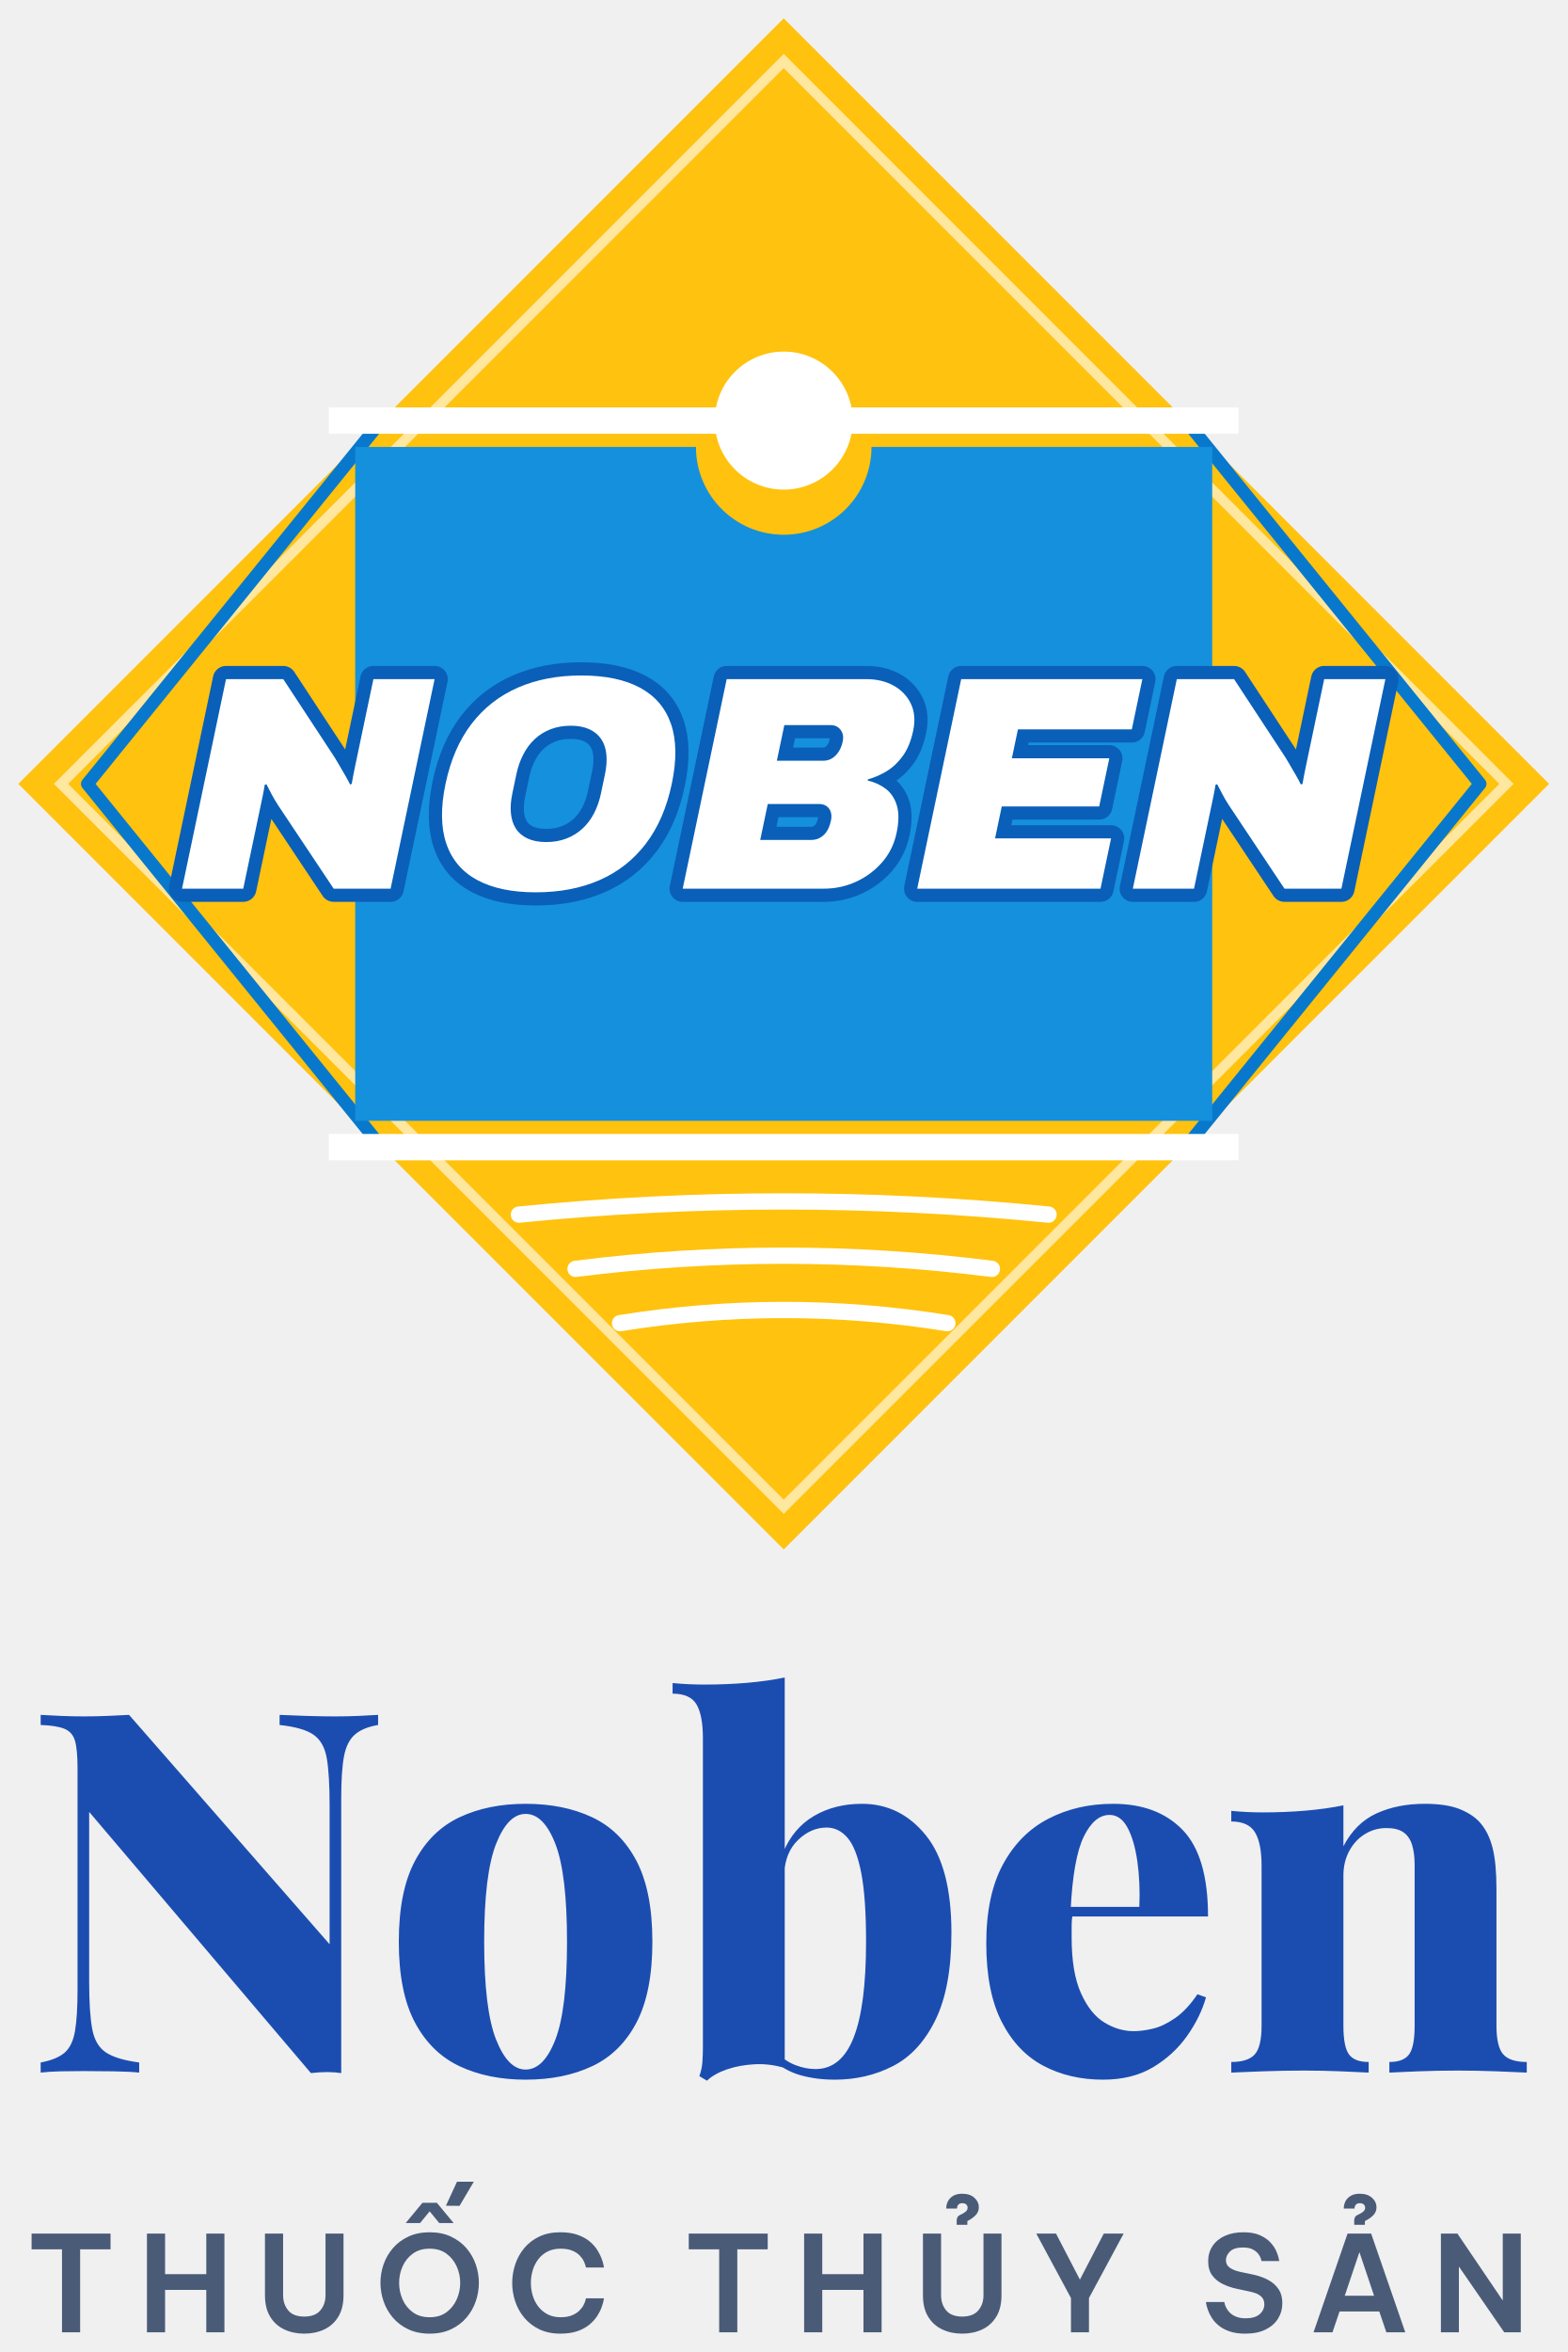
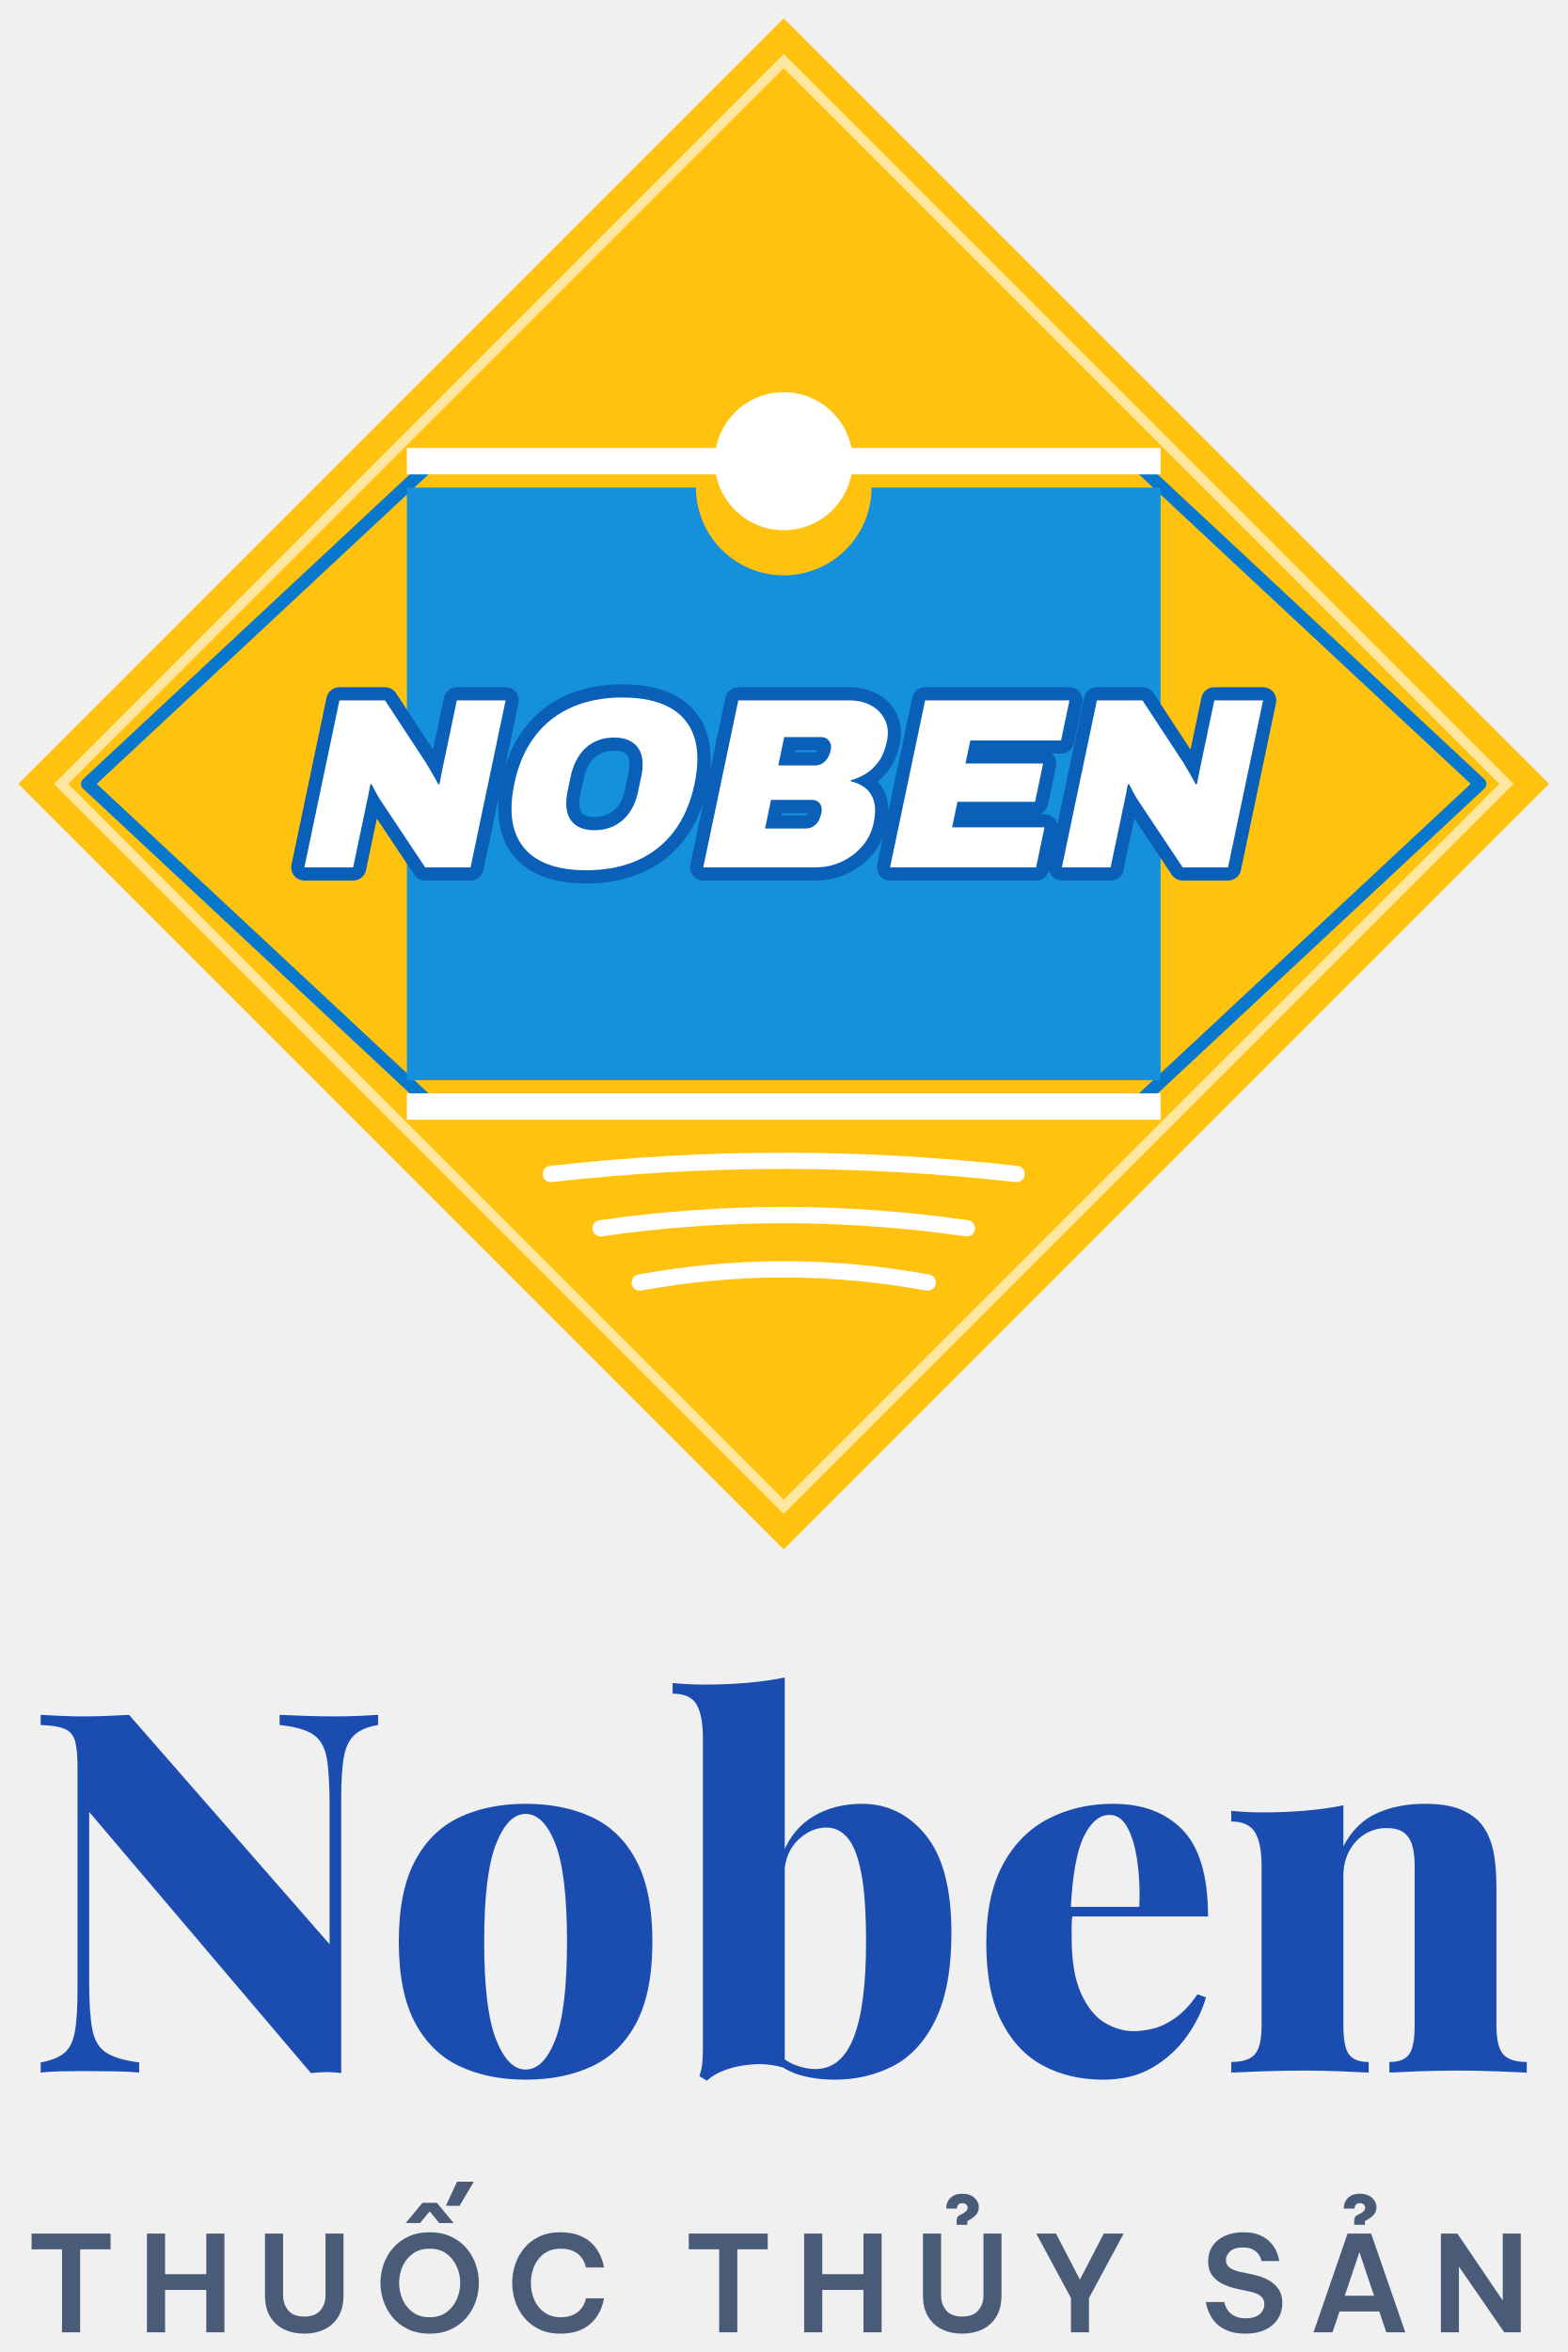
<svg xmlns="http://www.w3.org/2000/svg" viewBox="0 0 512 768.12" width="512" height="768.12">
  <g id="bieu-tuong" transform="translate(0 0)">
    <path d="M256 6 L506 256 L256 506 L6 256 Z" fill="#ffc20e" />
    <path d="M256 19.93 L492.07 256 L256 492.07 L19.93 256 Z" fill="none" stroke="#ffe79f" stroke-width="3.29" />
-     <path d="M387.36 137.36 L483.46 256 L387.36 374.64 M124.64 137.36 L28.54 256 L124.64 374.64" fill="none" stroke="#0878cc" stroke-width="4.18" stroke-linejoin="round" stroke-linecap="round" />
-     <path d="M107.42 137.36 H404.58 M107.42 374.64 H404.58" stroke="#fff" stroke-width="8.61" />
-     <path d="M116.03 145.97 H227.33 A28.67 28.67 0 0 0 284.67 145.97 H395.97 V366.03 H116.03 Z" fill="#1590dd" />
-     <circle cx="256" cy="137.36" r="22.54" fill="#fff" />
-     <g transform="translate(52.1 290.22) scale(1.08111)">
-       <path d="M6.808 0.0 20.1 -63.296H37.396L52.312 -40.572Q52.947 -39.652 53.96 -37.904Q54.973 -36.156 56.022 -34.362Q57.071 -32.568 57.575 -31.464L58.074 -31.648Q58.523 -34.224 59.054 -36.754Q59.586 -39.284 59.856 -40.572L64.628 -63.296H83.12L69.828 0.0H52.624L35.765 -25.3Q34.587 -27.14 33.802 -28.658Q33.017 -30.176 32.295 -31.556L31.796 -31.372Q31.521 -29.624 31.154 -27.876Q30.787 -26.128 30.613 -25.3L25.3 0.0Z M113.676 1.104Q102.912 1.104 96.049 -2.576Q89.186 -6.256 86.674 -13.57Q84.162 -20.884 86.422 -31.648Q88.702 -42.504 94.276 -49.772Q99.85 -57.04 108.259 -60.72Q116.668 -64.4 127.432 -64.4Q138.288 -64.4 145.151 -60.72Q152.014 -57.04 154.536 -49.772Q157.058 -42.504 154.778 -31.648Q152.518 -20.884 146.934 -13.57Q141.35 -6.256 132.941 -2.576Q124.532 1.104 113.676 1.104ZM116.864 -14.076Q120.176 -14.076 122.928 -15.134Q125.68 -16.192 127.788 -18.124Q129.896 -20.056 131.294 -22.77Q132.692 -25.484 133.368 -28.704L134.604 -34.592Q135.281 -37.812 135.022 -40.526Q134.764 -43.24 133.468 -45.172Q132.172 -47.104 129.864 -48.162Q127.556 -49.22 124.244 -49.22Q120.932 -49.22 118.18 -48.162Q115.428 -47.104 113.366 -45.172Q111.304 -43.24 109.906 -40.526Q108.509 -37.812 107.832 -34.592L106.596 -28.704Q105.92 -25.484 106.178 -22.77Q106.436 -20.056 107.686 -18.124Q108.936 -16.192 111.244 -15.134Q113.552 -14.076 116.864 -14.076Z M158.08 0.0 171.372 -63.296H213.508Q218.292 -63.296 221.833 -61.318Q225.373 -59.34 227.031 -55.844Q228.689 -52.348 227.723 -47.748Q226.757 -43.148 224.667 -40.204Q222.577 -37.26 219.827 -35.558Q217.078 -33.856 214.052 -33.028L213.975 -32.66Q217.132 -31.924 219.469 -30.13Q221.807 -28.336 222.786 -25.116Q223.766 -21.896 222.704 -16.836Q221.641 -11.776 218.365 -8.004Q215.089 -4.232 210.504 -2.116Q205.92 0.0 200.768 0.0ZM181.503 -14.72H196.959Q199.075 -14.72 200.672 -16.192Q202.269 -17.664 202.888 -20.608Q203.177 -21.988 202.821 -23.138Q202.464 -24.288 201.542 -24.932Q200.619 -25.576 199.239 -25.576H183.783ZM186.526 -38.64H200.51Q201.982 -38.64 203.139 -39.33Q204.296 -40.02 205.165 -41.308Q206.033 -42.596 206.439 -44.528Q206.864 -46.552 205.783 -47.978Q204.703 -49.404 202.771 -49.404H188.787Z M228.932 0.0 242.224 -63.296H296.964L293.776 -48.116H259.368L257.533 -39.376H286.973L283.92 -24.84H254.48L252.452 -15.18H287.504L284.316 0.0Z M294.08 0.0 307.372 -63.296H324.668L339.584 -40.572Q340.219 -39.652 341.232 -37.904Q342.245 -36.156 343.294 -34.362Q344.343 -32.568 344.847 -31.464L345.346 -31.648Q345.795 -34.224 346.326 -36.754Q346.858 -39.284 347.128 -40.572L351.9 -63.296H370.392L357.1 0.0H339.896L323.037 -25.3Q321.859 -27.14 321.074 -28.658Q320.289 -30.176 319.567 -31.556L319.068 -31.372Q318.793 -29.624 318.426 -27.876Q318.059 -26.128 317.885 -25.3L312.572 0.0Z" fill="none" stroke="#0a5fb8" stroke-width="7.96" stroke-linejoin="round" />
+     <path d="M370.48 150.62 L483.46 256 L370.48 361.38 M141.52 150.62 L28.54 256 L141.52 361.38" fill="none" stroke="#0878cc" stroke-width="4.18" stroke-linejoin="round" stroke-linecap="round" />
+     <path d="M132.91 150.62 H379.09 M132.91 361.38 H379.09" stroke="#fff" stroke-width="8.61" />
+     <path d="M132.91 159.23 H227.33 A28.67 28.67 0 0 0 284.67 159.23 H379.09 V352.77 H132.91 Z" fill="#1590dd" />
+     <circle cx="256" cy="150.62" r="22.54" fill="#fff" />
+     <g transform="translate(93.56 283.26) scale(0.8613)">
+       <path d="M6.808 0.0 20.1 -63.296H37.396L52.312 -40.572Q52.947 -39.652 53.96 -37.904Q54.973 -36.156 56.022 -34.362Q57.071 -32.568 57.575 -31.464L58.074 -31.648Q58.523 -34.224 59.054 -36.754Q59.586 -39.284 59.856 -40.572L64.628 -63.296H83.12L69.828 0.0H52.624L35.765 -25.3Q34.587 -27.14 33.802 -28.658Q33.017 -30.176 32.295 -31.556L31.796 -31.372Q31.521 -29.624 31.154 -27.876Q30.787 -26.128 30.613 -25.3L25.3 0.0Z M113.676 1.104Q102.912 1.104 96.049 -2.576Q89.186 -6.256 86.674 -13.57Q84.162 -20.884 86.422 -31.648Q88.702 -42.504 94.276 -49.772Q99.85 -57.04 108.259 -60.72Q116.668 -64.4 127.432 -64.4Q138.288 -64.4 145.151 -60.72Q152.014 -57.04 154.536 -49.772Q157.058 -42.504 154.778 -31.648Q152.518 -20.884 146.934 -13.57Q141.35 -6.256 132.941 -2.576Q124.532 1.104 113.676 1.104ZM116.864 -14.076Q120.176 -14.076 122.928 -15.134Q125.68 -16.192 127.788 -18.124Q129.896 -20.056 131.294 -22.77Q132.692 -25.484 133.368 -28.704L134.604 -34.592Q135.281 -37.812 135.022 -40.526Q134.764 -43.24 133.468 -45.172Q132.172 -47.104 129.864 -48.162Q127.556 -49.22 124.244 -49.22Q120.932 -49.22 118.18 -48.162Q115.428 -47.104 113.366 -45.172Q111.304 -43.24 109.906 -40.526Q108.509 -37.812 107.832 -34.592L106.596 -28.704Q105.92 -25.484 106.178 -22.77Q106.436 -20.056 107.686 -18.124Q108.936 -16.192 111.244 -15.134Q113.552 -14.076 116.864 -14.076Z M158.08 0.0 171.372 -63.296H213.508Q218.292 -63.296 221.833 -61.318Q225.373 -59.34 227.031 -55.844Q228.689 -52.348 227.723 -47.748Q226.757 -43.148 224.667 -40.204Q222.577 -37.26 219.827 -35.558Q217.078 -33.856 214.052 -33.028L213.975 -32.66Q217.132 -31.924 219.469 -30.13Q221.807 -28.336 222.786 -25.116Q223.766 -21.896 222.704 -16.836Q221.641 -11.776 218.365 -8.004Q215.089 -4.232 210.504 -2.116Q205.92 0.0 200.768 0.0ZM181.503 -14.72H196.959Q199.075 -14.72 200.672 -16.192Q202.269 -17.664 202.888 -20.608Q203.177 -21.988 202.821 -23.138Q202.464 -24.288 201.542 -24.932Q200.619 -25.576 199.239 -25.576H183.783ZM186.526 -38.64H200.51Q201.982 -38.64 203.139 -39.33Q204.296 -40.02 205.165 -41.308Q206.033 -42.596 206.439 -44.528Q206.864 -46.552 205.783 -47.978Q204.703 -49.404 202.771 -49.404H188.787Z M228.932 0.0 242.224 -63.296H296.964L293.776 -48.116H259.368L257.533 -39.376H286.973L283.92 -24.84H254.48L252.452 -15.18H287.504L284.316 0.0Z M294.08 0.0 307.372 -63.296H324.668L339.584 -40.572Q340.219 -39.652 341.232 -37.904Q342.245 -36.156 343.294 -34.362Q344.343 -32.568 344.847 -31.464L345.346 -31.648Q345.795 -34.224 346.326 -36.754Q346.858 -39.284 347.128 -40.572L351.9 -63.296H370.392L357.1 0.0H339.896L323.037 -25.3Q321.859 -27.14 321.074 -28.658Q320.289 -30.176 319.567 -31.556L319.068 -31.372Q318.793 -29.624 318.426 -27.876Q318.059 -26.128 317.885 -25.3L312.572 0.0Z" fill="none" stroke="#0a5fb8" stroke-width="10" stroke-linejoin="round" />
      <path d="M6.808 0.0 20.1 -63.296H37.396L52.312 -40.572Q52.947 -39.652 53.96 -37.904Q54.973 -36.156 56.022 -34.362Q57.071 -32.568 57.575 -31.464L58.074 -31.648Q58.523 -34.224 59.054 -36.754Q59.586 -39.284 59.856 -40.572L64.628 -63.296H83.12L69.828 0.0H52.624L35.765 -25.3Q34.587 -27.14 33.802 -28.658Q33.017 -30.176 32.295 -31.556L31.796 -31.372Q31.521 -29.624 31.154 -27.876Q30.787 -26.128 30.613 -25.3L25.3 0.0Z M113.676 1.104Q102.912 1.104 96.049 -2.576Q89.186 -6.256 86.674 -13.57Q84.162 -20.884 86.422 -31.648Q88.702 -42.504 94.276 -49.772Q99.85 -57.04 108.259 -60.72Q116.668 -64.4 127.432 -64.4Q138.288 -64.4 145.151 -60.72Q152.014 -57.04 154.536 -49.772Q157.058 -42.504 154.778 -31.648Q152.518 -20.884 146.934 -13.57Q141.35 -6.256 132.941 -2.576Q124.532 1.104 113.676 1.104ZM116.864 -14.076Q120.176 -14.076 122.928 -15.134Q125.68 -16.192 127.788 -18.124Q129.896 -20.056 131.294 -22.77Q132.692 -25.484 133.368 -28.704L134.604 -34.592Q135.281 -37.812 135.022 -40.526Q134.764 -43.24 133.468 -45.172Q132.172 -47.104 129.864 -48.162Q127.556 -49.22 124.244 -49.22Q120.932 -49.22 118.18 -48.162Q115.428 -47.104 113.366 -45.172Q111.304 -43.24 109.906 -40.526Q108.509 -37.812 107.832 -34.592L106.596 -28.704Q105.92 -25.484 106.178 -22.77Q106.436 -20.056 107.686 -18.124Q108.936 -16.192 111.244 -15.134Q113.552 -14.076 116.864 -14.076Z M158.08 0.0 171.372 -63.296H213.508Q218.292 -63.296 221.833 -61.318Q225.373 -59.34 227.031 -55.844Q228.689 -52.348 227.723 -47.748Q226.757 -43.148 224.667 -40.204Q222.577 -37.26 219.827 -35.558Q217.078 -33.856 214.052 -33.028L213.975 -32.66Q217.132 -31.924 219.469 -30.13Q221.807 -28.336 222.786 -25.116Q223.766 -21.896 222.704 -16.836Q221.641 -11.776 218.365 -8.004Q215.089 -4.232 210.504 -2.116Q205.92 0.0 200.768 0.0ZM181.503 -14.72H196.959Q199.075 -14.72 200.672 -16.192Q202.269 -17.664 202.888 -20.608Q203.177 -21.988 202.821 -23.138Q202.464 -24.288 201.542 -24.932Q200.619 -25.576 199.239 -25.576H183.783ZM186.526 -38.64H200.51Q201.982 -38.64 203.139 -39.33Q204.296 -40.02 205.165 -41.308Q206.033 -42.596 206.439 -44.528Q206.864 -46.552 205.783 -47.978Q204.703 -49.404 202.771 -49.404H188.787Z M228.932 0.0 242.224 -63.296H296.964L293.776 -48.116H259.368L257.533 -39.376H286.973L283.92 -24.84H254.48L252.452 -15.18H287.504L284.316 0.0Z M294.08 0.0 307.372 -63.296H324.668L339.584 -40.572Q340.219 -39.652 341.232 -37.904Q342.245 -36.156 343.294 -34.362Q344.343 -32.568 344.847 -31.464L345.346 -31.648Q345.795 -34.224 346.326 -36.754Q346.858 -39.284 347.128 -40.572L351.9 -63.296H370.392L357.1 0.0H339.896L323.037 -25.3Q321.859 -27.14 321.074 -28.658Q320.289 -30.176 319.567 -31.556L319.068 -31.372Q318.793 -29.624 318.426 -27.876Q318.059 -26.128 317.885 -25.3L312.572 0.0Z" fill="#fff" />
    </g>
-     <path d="M169.5 396.67 Q256 388.06 342.5 396.67 M188 414.39 Q256 405.78 324 414.39 M202.54 432.12 Q256 423.5 309.46 432.12" fill="none" stroke="#fff" stroke-width="5.32" stroke-linecap="round" />
+     <path d="M179.92 383.41 Q256 374.8 332.08 383.41 M196.19 401.13 Q256 392.52 315.81 401.13 M208.98 418.85 Q256 410.24 303.02 418.85" fill="none" stroke="#fff" stroke-width="5.32" stroke-linecap="round" />
  </g>
  <g id="chu">
    <path fill="#1b4db1" d="M123.505 560.05V563.35Q118.555 564.175 115.915 566.485Q113.275 568.795 112.368 573.58Q111.46 578.365 111.46 587.11V677.035Q109.315 676.705 106.84 676.705Q104.365 676.705 101.56 677.035L29.125 591.73V647.17Q29.125 657.235 30.115 662.598Q31.105 667.96 34.57 670.27Q38.035 672.58 45.46 673.57V676.87Q42.325 676.54 37.127 676.457Q31.93 676.375 27.31 676.375Q23.68 676.375 19.802 676.457Q15.925 676.54 13.285 676.87V673.57Q18.565 672.58 21.122 670.352Q23.68 668.125 24.505 663.257Q25.33 658.39 25.33 649.81V577.54Q25.33 571.435 24.505 568.547Q23.68 565.66 21.04 564.587Q18.4 563.515 13.285 563.35V560.05Q15.925 560.215 19.802 560.38Q23.68 560.545 27.31 560.545Q31.435 560.545 35.23 560.38Q39.025 560.215 42.16 560.05L107.665 634.96V589.75Q107.665 579.685 106.757 574.322Q105.85 568.96 102.468 566.567Q99.085 564.175 91.33 563.35V560.05Q94.63 560.215 99.828 560.38Q105.025 560.545 109.48 560.545Q113.44 560.545 117.235 560.38Q121.03 560.215 123.505 560.05ZM171.685 589.09Q184.06 589.09 193.382 593.463Q202.705 597.835 207.902 607.735Q213.1 617.635 213.1 634.135Q213.1 650.635 207.902 660.535Q202.705 670.435 193.382 674.808Q184.06 679.18 171.685 679.18Q159.475 679.18 150.152 674.808Q140.83 670.435 135.55 660.535Q130.27 650.635 130.27 634.135Q130.27 617.635 135.55 607.735Q140.83 597.835 150.152 593.463Q159.475 589.09 171.685 589.09ZM171.685 592.39Q165.91 592.39 162.032 602.207Q158.155 612.025 158.155 634.135Q158.155 656.245 162.032 666.062Q165.91 675.88 171.685 675.88Q177.625 675.88 181.42 666.062Q185.215 656.245 185.215 634.135Q185.215 612.025 181.42 602.207Q177.625 592.39 171.685 592.39ZM281.575 589.09Q294.115 589.09 302.447 599.403Q310.78 609.715 310.78 631.165Q310.78 648.985 305.582 659.628Q300.385 670.27 291.722 674.725Q283.06 679.18 272.665 679.18Q266.56 679.18 261.363 677.695Q256.165 676.21 251.875 672.25L254.02 670.6Q256.66 673.24 259.96 674.477Q263.26 675.715 266.395 675.715Q274.81 675.715 278.852 665.403Q282.895 655.09 282.895 634.135Q282.895 619.78 281.327 611.695Q279.76 603.61 276.873 600.227Q273.985 596.845 270.025 596.845Q264.91 596.845 260.702 600.888Q256.495 604.93 256.165 611.86L255.835 604.93Q259.135 597.01 265.9 593.05Q272.665 589.09 281.575 589.09ZM256.33 547.84V675.385Q251.545 673.9 246.595 674.148Q241.645 674.395 237.52 675.798Q233.395 677.2 230.92 679.51L228.445 678.025Q229.27 675.715 229.435 673.405Q229.6 671.095 229.6 668.785V567.64Q229.6 560.215 227.538 556.668Q225.475 553.12 219.7 553.12V549.655Q224.98 550.15 229.93 550.15Q237.52 550.15 244.12 549.572Q250.72 548.995 256.33 547.84ZM363.58 589.09Q378.1 589.09 386.35 597.67Q394.6 606.25 394.6 625.885H341.635L341.47 622.75H372.16Q372.49 614.665 371.5 607.817Q370.51 600.97 368.283 596.845Q366.055 592.72 362.425 592.72Q357.475 592.72 354.01 599.815Q350.545 606.91 349.72 623.905L350.38 625.06Q350.05 626.875 350.05 628.773Q350.05 630.67 350.05 632.815Q350.05 644.2 353.103 650.965Q356.155 657.73 360.775 660.535Q365.395 663.34 370.345 663.34Q373.15 663.34 376.615 662.515Q380.08 661.69 383.875 659.05Q387.67 656.41 391.135 651.295L393.94 652.285Q392.125 658.72 387.752 664.908Q383.38 671.095 376.615 675.138Q369.85 679.18 360.28 679.18Q349.39 679.18 340.81 674.642Q332.23 670.105 327.197 660.288Q322.165 650.47 322.165 634.63Q322.165 618.955 327.61 608.89Q333.055 598.825 342.46 593.957Q351.865 589.09 363.58 589.09ZM465.385 589.09Q472.645 589.09 477.017 590.905Q481.39 592.72 483.7 595.525Q486.34 598.66 487.577 603.61Q488.815 608.56 488.815 616.975V661.525Q488.815 668.455 491.043 670.93Q493.27 673.405 498.715 673.405V676.87Q495.415 676.705 488.897 676.457Q482.38 676.21 476.275 676.21Q469.51 676.21 463.24 676.457Q456.97 676.705 453.835 676.87V673.405Q458.455 673.405 460.27 670.93Q462.085 668.455 462.085 661.525V609.055Q462.085 605.26 461.26 602.538Q460.435 599.815 458.455 598.413Q456.475 597.01 452.845 597.01Q449.05 597.01 445.832 598.99Q442.615 600.97 440.717 604.518Q438.82 608.065 438.82 612.52V661.525Q438.82 668.455 440.635 670.93Q442.45 673.405 447.07 673.405V676.87Q443.935 676.705 437.995 676.457Q432.055 676.21 425.95 676.21Q419.185 676.21 412.42 676.457Q405.655 676.705 402.19 676.87V673.405Q407.635 673.405 409.862 670.93Q412.09 668.455 412.09 661.525V609.385Q412.09 601.96 409.945 598.413Q407.8 594.865 402.19 594.865V591.4Q407.47 591.895 412.42 591.895Q419.845 591.895 426.527 591.317Q433.21 590.74 438.82 589.585V602.95Q442.78 595.36 449.627 592.225Q456.475 589.09 465.385 589.09Z" />
    <path fill="#4a5b78" d="M20.253 761.689V734.595H10.322V729.455H36.109V734.595H26.177V761.689ZM48.001 761.689V729.455H53.925V742.697H67.385V729.455H73.309V761.689H67.385V747.837H53.925V761.689ZM99.358 762.125Q95.786 762.125 92.868 760.753Q89.949 759.381 88.25 756.593Q86.552 753.805 86.552 749.58V729.455H92.476V749.58Q92.476 752.542 94.153 754.545Q95.83 756.549 99.358 756.549Q102.93 756.549 104.629 754.545Q106.328 752.542 106.328 749.58V729.455H112.208V749.58Q112.208 753.805 110.51 756.593Q108.811 759.381 105.914 760.753Q103.017 762.125 99.358 762.125ZM150.106 720.394 145.663 720.351 149.278 712.51H154.767ZM132.507 726.014 137.996 719.392H142.7L148.189 726.014H143.485L140.348 722.18L137.212 726.014ZM140.348 762.125Q136.384 762.125 133.379 760.709Q130.373 759.293 128.347 756.919Q126.322 754.545 125.298 751.583Q124.275 748.621 124.275 745.528Q124.275 742.436 125.298 739.495Q126.322 736.555 128.347 734.203Q130.373 731.851 133.379 730.435Q136.384 729.019 140.348 729.019Q144.312 729.019 147.318 730.435Q150.323 731.851 152.349 734.203Q154.375 736.555 155.398 739.495Q156.422 742.436 156.422 745.528Q156.422 748.621 155.398 751.583Q154.375 754.545 152.349 756.919Q150.323 759.293 147.318 760.709Q144.312 762.125 140.348 762.125ZM140.348 756.767Q143.615 756.767 145.815 755.155Q148.015 753.544 149.169 750.973Q150.323 748.403 150.323 745.528Q150.323 742.697 149.169 740.149Q148.015 737.601 145.815 735.989Q143.615 734.377 140.348 734.377Q137.081 734.377 134.86 735.989Q132.638 737.601 131.506 740.149Q130.373 742.697 130.373 745.528Q130.373 748.403 131.506 750.973Q132.638 753.544 134.86 755.155Q137.081 756.767 140.348 756.767ZM183.037 762.125Q179.117 762.125 176.176 760.709Q173.236 759.293 171.254 756.919Q169.272 754.545 168.292 751.605Q167.312 748.665 167.312 745.572Q167.312 742.479 168.292 739.517Q169.272 736.555 171.254 734.181Q173.236 731.807 176.176 730.413Q179.117 729.019 183.037 729.019Q186.304 729.019 188.656 729.847Q191.008 730.675 192.577 731.981Q194.145 733.288 195.081 734.769Q196.018 736.25 196.497 737.557Q196.976 738.864 197.129 739.691Q197.281 740.519 197.281 740.519H191.401Q191.401 740.519 191.248 739.909Q191.096 739.299 190.638 738.363Q190.181 737.426 189.266 736.512Q188.351 735.597 186.849 734.987Q185.346 734.377 183.124 734.377Q180.685 734.377 178.855 735.314Q177.026 736.25 175.806 737.862Q174.586 739.474 173.998 741.477Q173.41 743.481 173.41 745.572Q173.41 747.663 173.998 749.645Q174.586 751.627 175.806 753.239Q177.026 754.85 178.855 755.809Q180.685 756.767 183.124 756.767Q185.346 756.767 186.849 756.135Q188.351 755.504 189.266 754.589Q190.181 753.674 190.638 752.759Q191.096 751.845 191.248 751.213Q191.401 750.581 191.401 750.581H197.281Q197.281 750.581 197.129 751.409Q196.976 752.237 196.497 753.565Q196.018 754.894 195.081 756.353Q194.145 757.812 192.577 759.141Q191.008 760.47 188.656 761.297Q186.304 762.125 183.037 762.125ZM234.917 761.689V734.595H224.985V729.455H250.773V734.595H240.841V761.689ZM262.665 761.689V729.455H268.589V742.697H282.049V729.455H287.973V761.689H282.049V747.837H268.589V761.689ZM312.497 726.58V725.186Q312.497 724.663 312.715 724.184Q312.933 723.705 313.499 723.4L314.153 723.095Q315.111 722.616 315.59 722.137Q316.069 721.658 316.069 720.961Q316.069 720.394 315.634 719.959Q315.198 719.523 314.37 719.523Q313.543 719.523 313.151 719.893Q312.759 720.264 312.672 720.699Q312.584 721.135 312.584 721.266H309.1Q309.056 720.133 309.579 719.022Q310.102 717.911 311.278 717.171Q312.454 716.43 314.283 716.43Q316.81 716.43 318.269 717.737Q319.728 719.044 319.728 720.874Q319.728 722.311 318.77 723.356Q317.812 724.402 316.156 725.273L315.982 725.36V726.58ZM314.283 762.125Q310.711 762.125 307.793 760.753Q304.874 759.381 303.175 756.593Q301.477 753.805 301.477 749.58V729.455H307.401V749.58Q307.401 752.542 309.078 754.545Q310.755 756.549 314.283 756.549Q317.855 756.549 319.554 754.545Q321.253 752.542 321.253 749.58V729.455H327.133V749.58Q327.133 753.805 325.435 756.593Q323.736 759.381 320.839 760.753Q317.942 762.125 314.283 762.125ZM349.828 761.689V750.494L338.503 729.455H344.95L352.747 744.483L360.544 729.455H367.034L355.709 750.494V761.689ZM406.761 762.125Q403.756 762.125 401.621 761.384Q399.487 760.644 398.071 759.468Q396.655 758.292 395.828 756.963Q395 755.634 394.586 754.458Q394.172 753.282 394.042 752.542Q393.911 751.801 393.911 751.801H399.922Q399.922 751.801 400.031 752.324Q400.14 752.847 400.532 753.652Q400.924 754.458 401.686 755.242Q402.449 756.026 403.734 756.571Q405.019 757.115 406.935 757.115Q409.897 757.115 411.444 755.787Q412.99 754.458 412.99 752.498Q412.99 750.843 411.814 749.863Q410.638 748.883 408.329 748.403L404.06 747.489Q401.578 746.966 399.421 745.921Q397.265 744.875 395.958 743.089Q394.651 741.303 394.651 738.515Q394.651 735.597 396.111 733.462Q397.57 731.328 400.14 730.174Q402.71 729.019 406.151 729.019Q409.418 729.019 411.553 729.978Q413.687 730.936 414.972 732.33Q416.257 733.724 416.867 735.118Q417.477 736.512 417.673 737.47Q417.869 738.428 417.869 738.428H412.075Q412.075 738.428 411.901 737.753Q411.727 737.078 411.117 736.207Q410.507 735.335 409.288 734.66Q408.068 733.985 406.021 733.985Q403.102 733.985 401.774 735.292Q400.445 736.599 400.445 738.123Q400.445 739.691 401.665 740.563Q402.884 741.434 404.932 741.913L409.505 742.871Q412.075 743.438 414.21 744.57Q416.344 745.703 417.608 747.554Q418.871 749.405 418.871 752.15Q418.871 754.937 417.477 757.203Q416.083 759.468 413.382 760.796Q410.682 762.125 406.761 762.125ZM442.35 726.58V725.186Q442.35 724.663 442.567 724.184Q442.785 723.705 443.352 723.4L444.005 723.095Q444.963 722.616 445.442 722.137Q445.922 721.658 445.922 720.961Q445.922 720.394 445.486 719.959Q445.05 719.523 444.223 719.523Q443.395 719.523 443.003 719.893Q442.611 720.264 442.524 720.699Q442.437 721.135 442.437 721.266H438.952Q438.908 720.133 439.431 719.022Q439.954 717.911 441.13 717.171Q442.306 716.43 444.136 716.43Q446.662 716.43 448.143 717.737Q449.624 719.044 449.624 720.874Q449.624 722.311 448.666 723.356Q447.708 724.402 446.009 725.273L445.834 725.36V726.58ZM429.064 761.689 440.172 729.455H447.882L459.033 761.689H452.848L450.539 754.894H437.558L435.249 761.689ZM439.257 749.754H448.84L444.049 735.51ZM470.664 761.689V729.455H476.065L490.876 751.322V729.455H496.756V761.689H491.355L476.544 740.214V761.689Z" />
  </g>
</svg>
